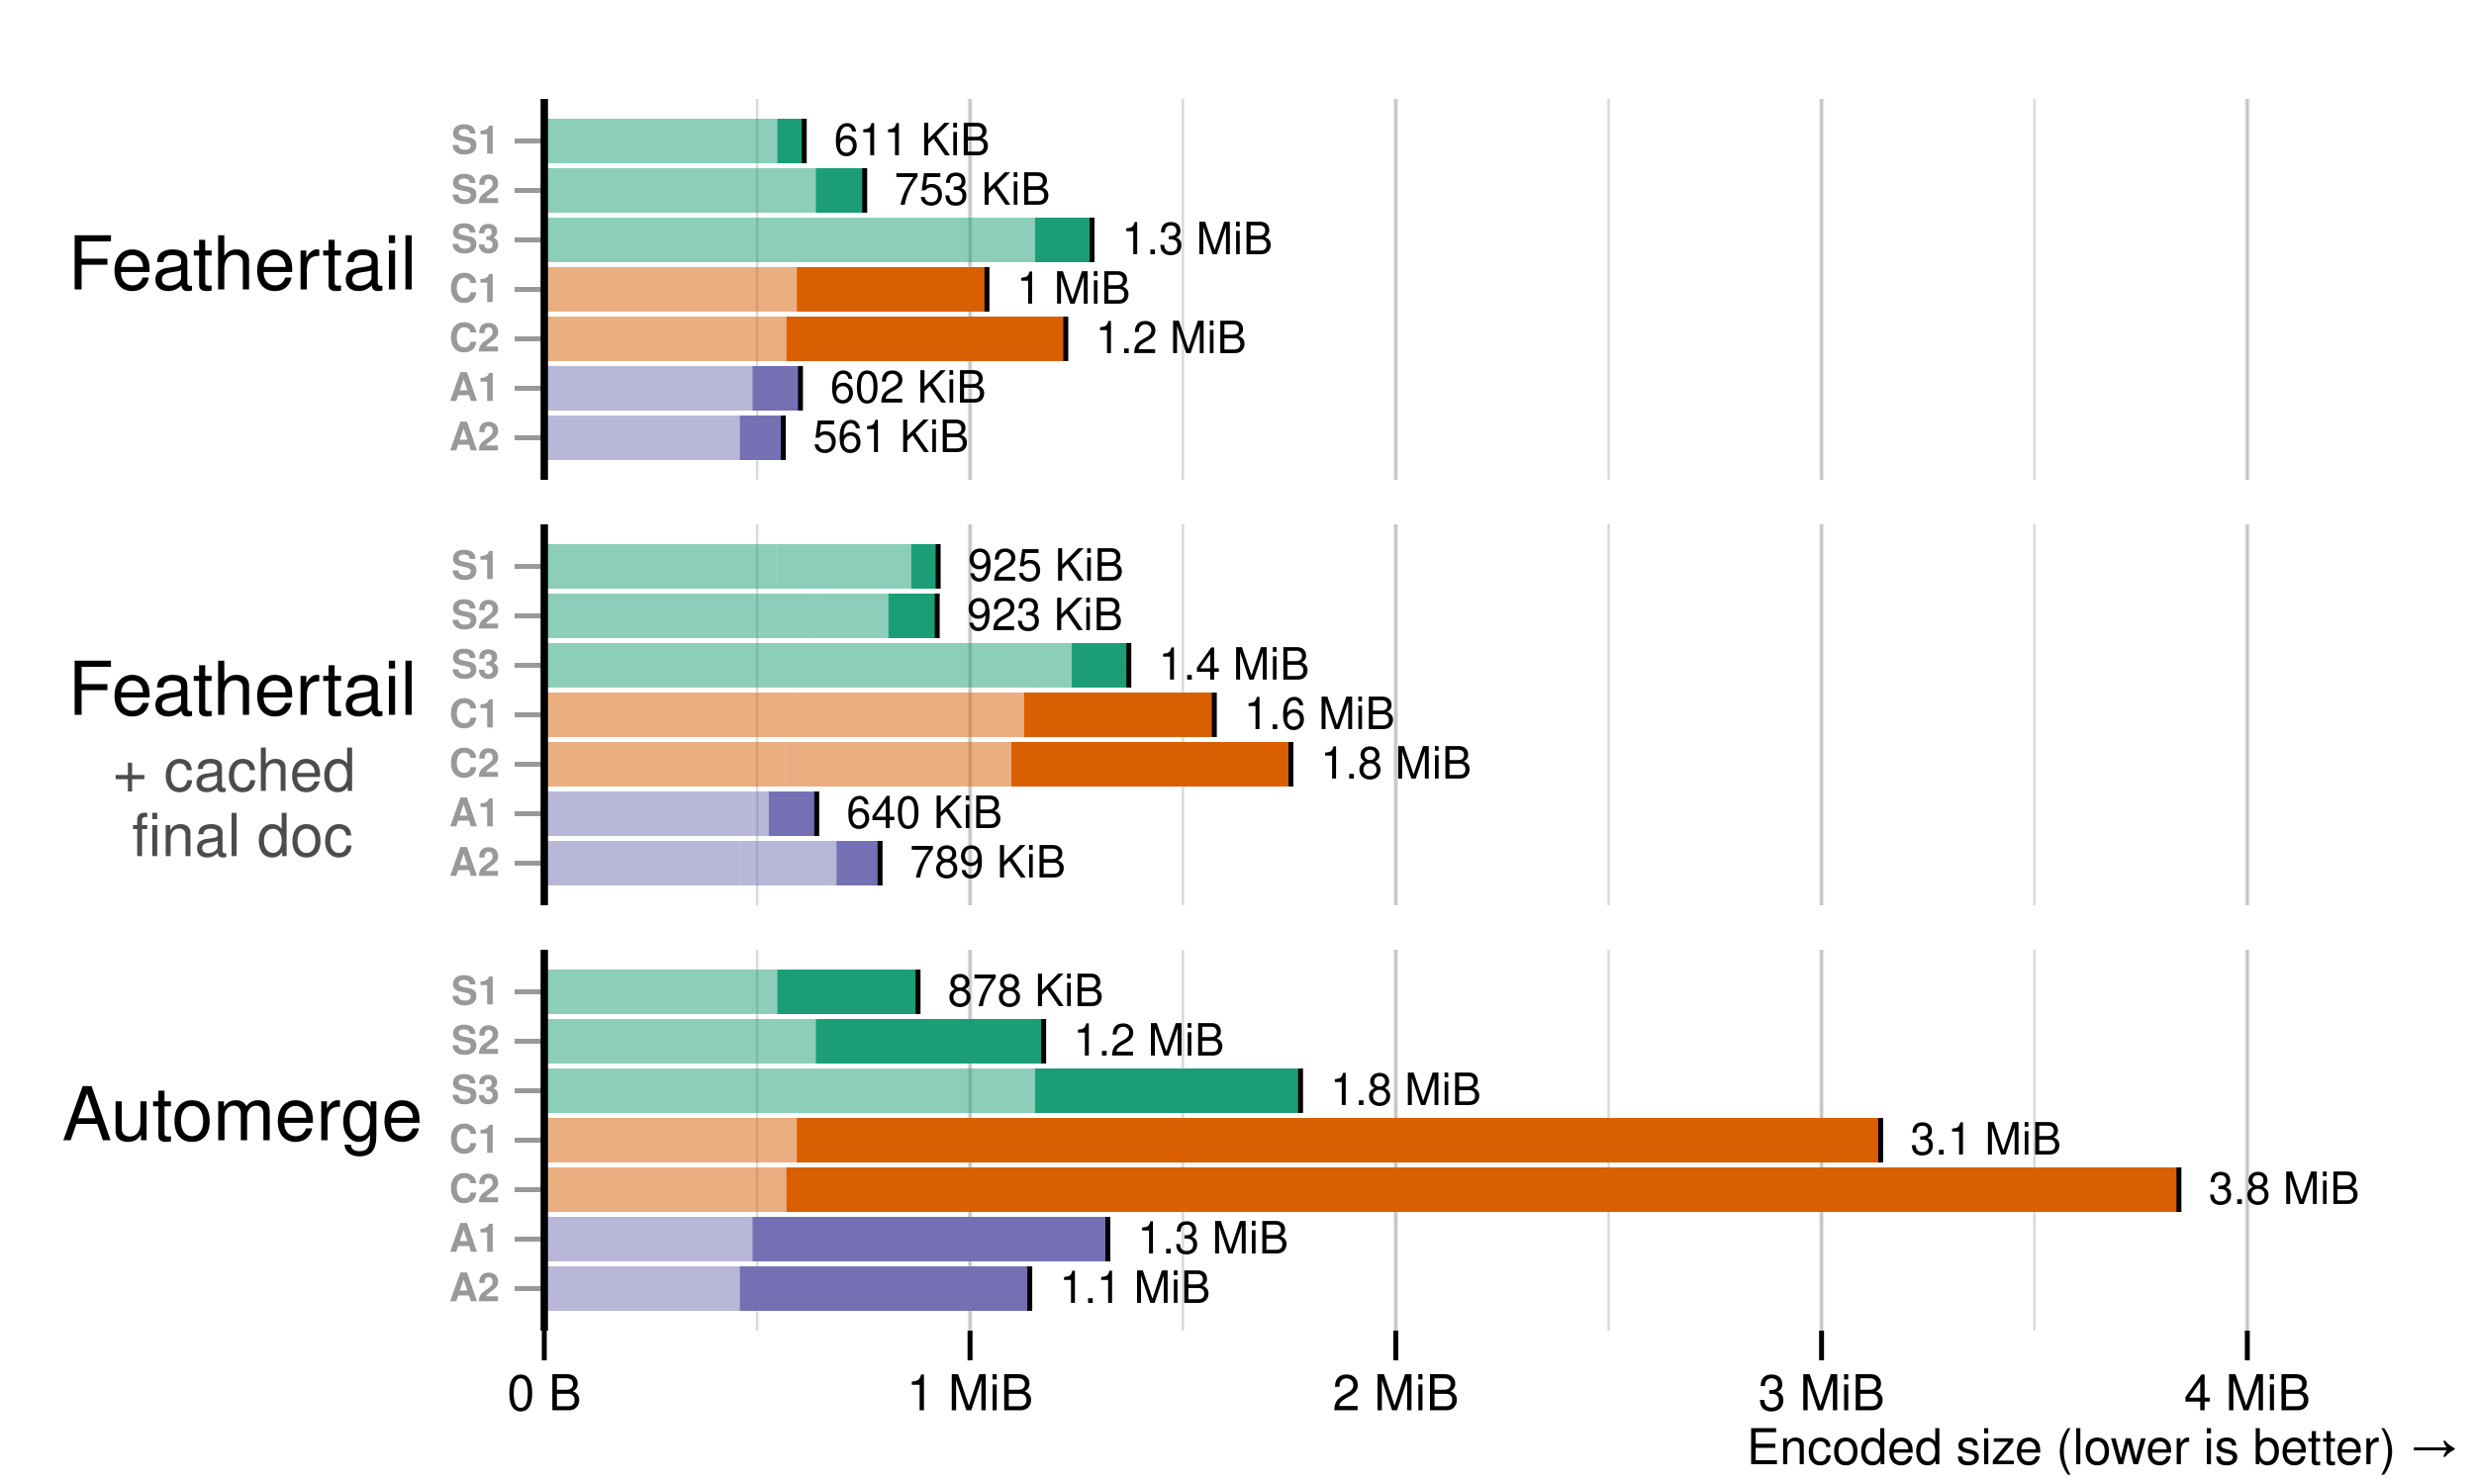
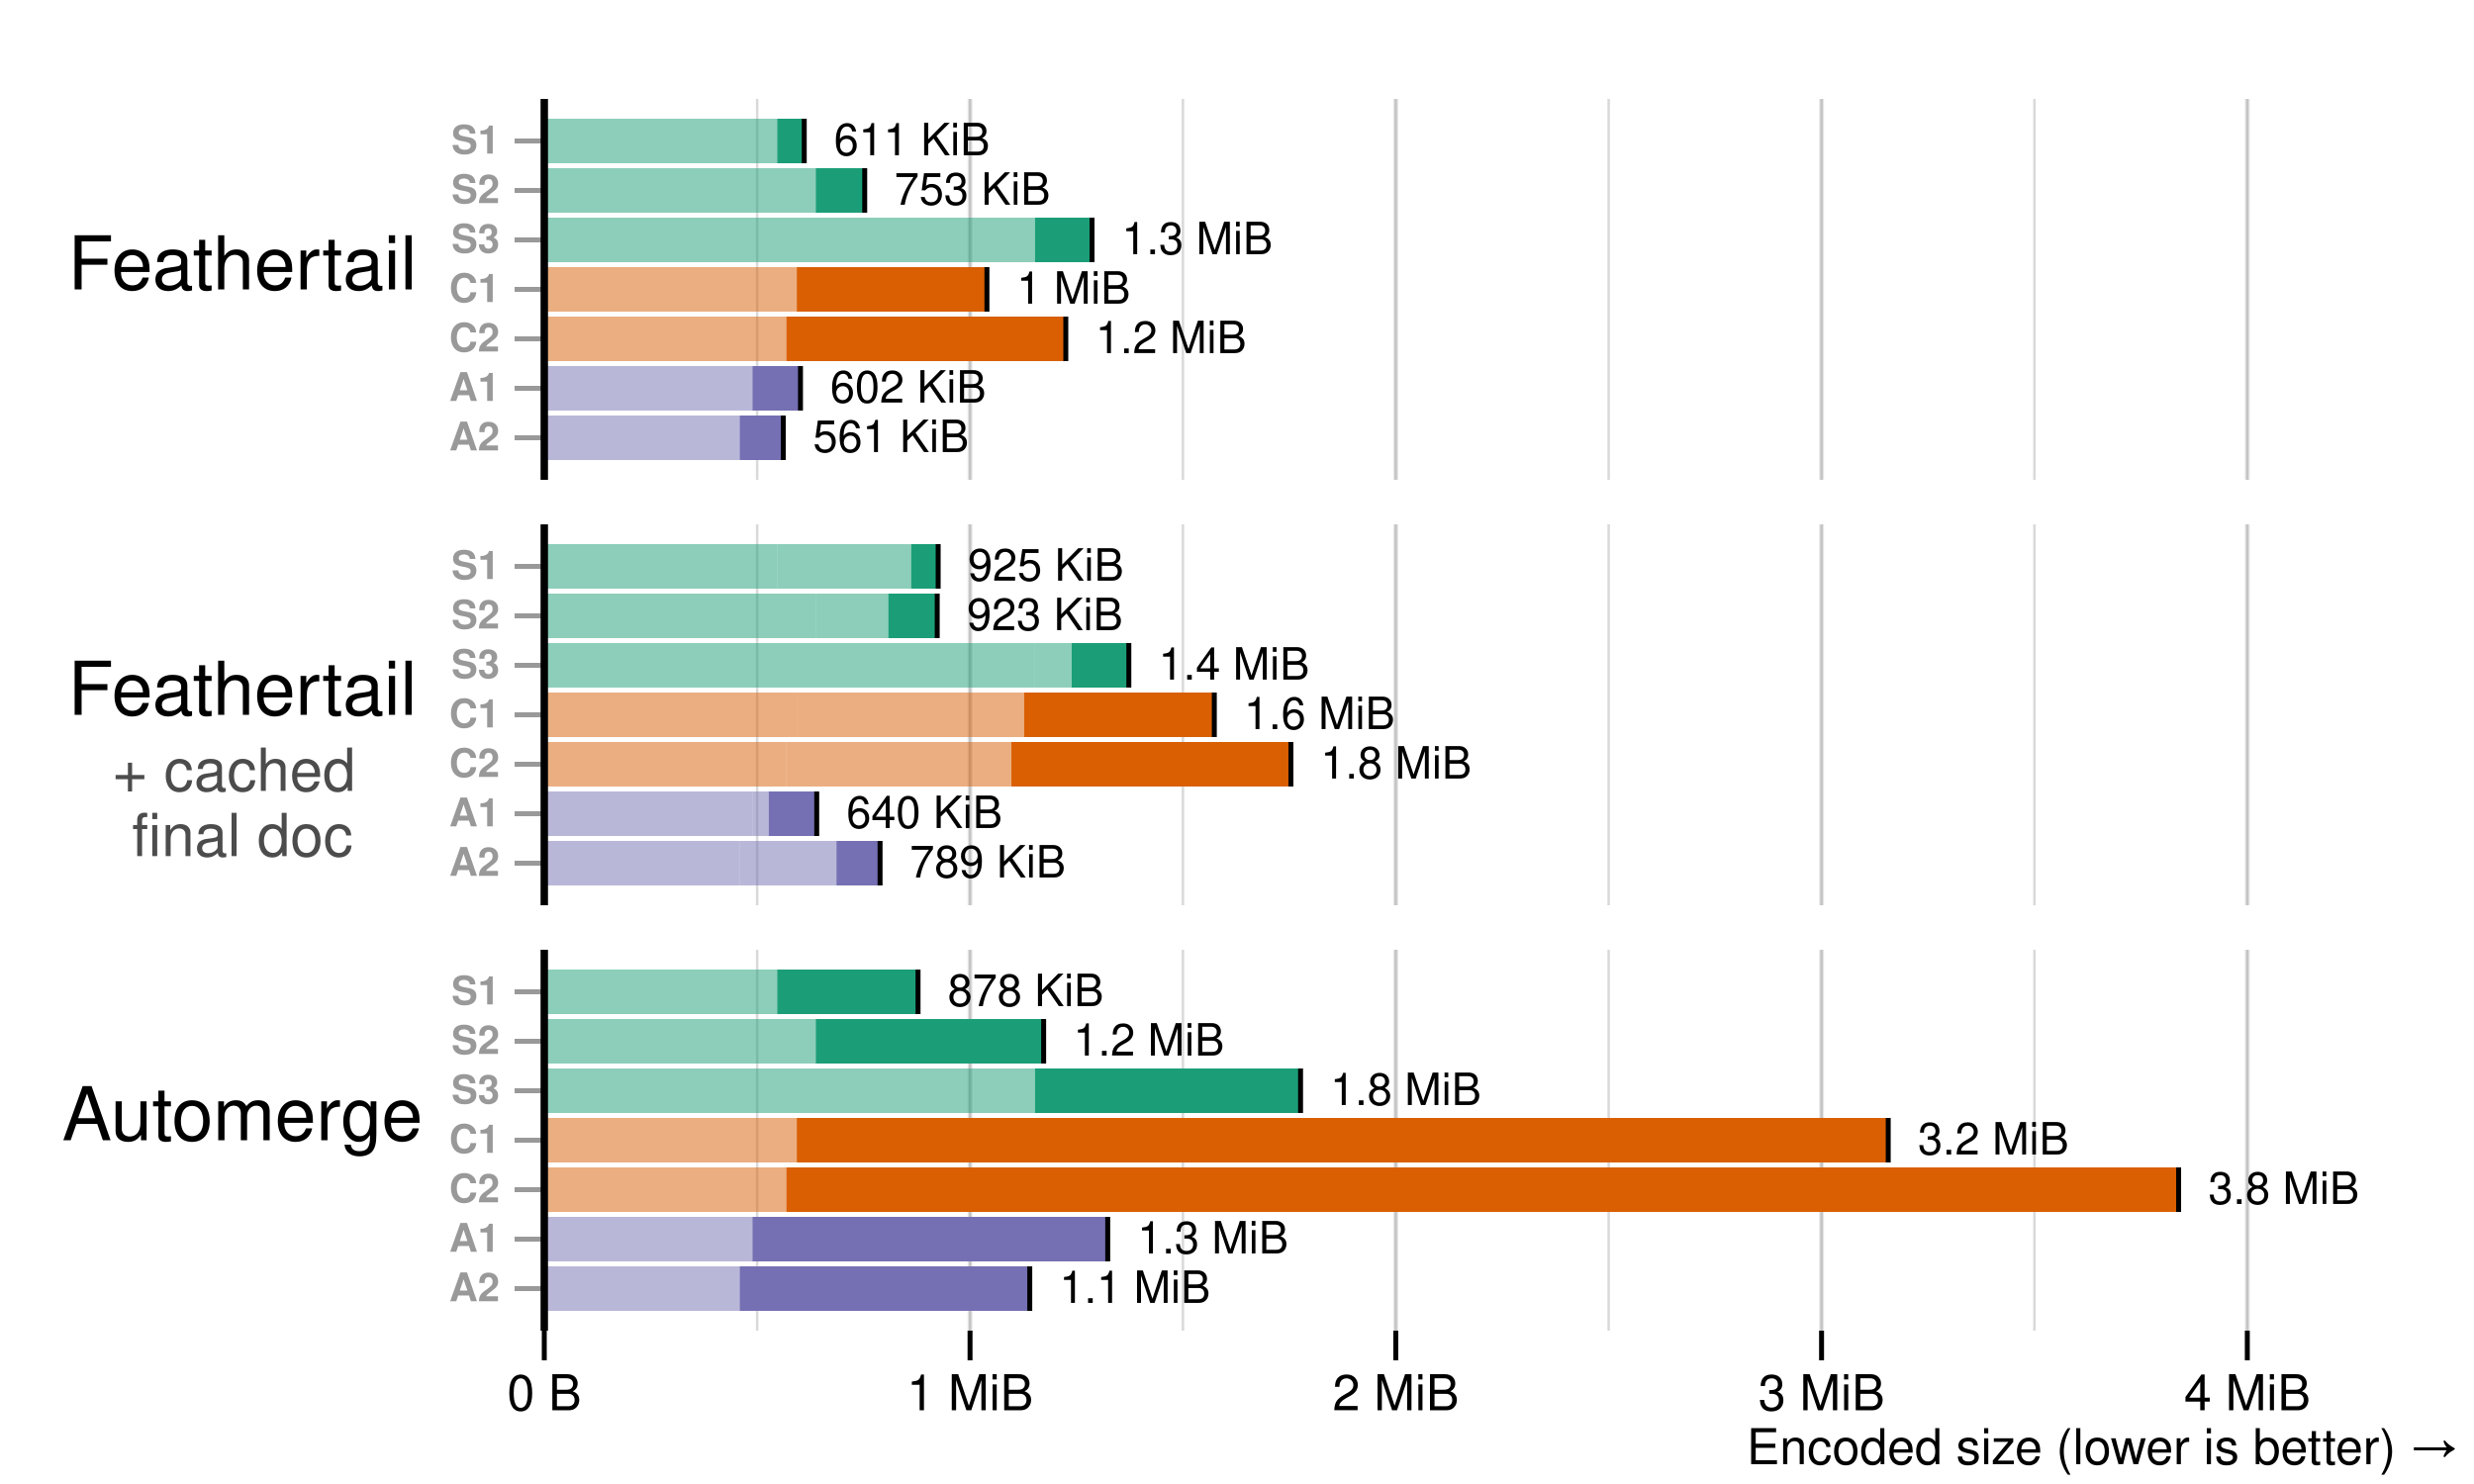
<svg xmlns="http://www.w3.org/2000/svg" class="plot-d6a7b5" fill="currentColor" font-family="system-ui, sans-serif" font-size="10" text-anchor="middle" width="500" height="300" viewBox="0 0 500 300" style="background: white; font-family: Helvetica Neue, Helvetica, Arial, sans-serif;" version="1.1">
  <style>:where(.plot-d6a7b5) {
  --plot-background: white;
  display: block;
  height: auto;
  height: intrinsic;
  max-width: 100%;
}
:where(.plot-d6a7b5 text),
:where(.plot-d6a7b5 tspan) {
  white-space: pre;
}</style>
  <g aria-label="x-grid" aria-hidden="true">
    <g stroke="currentColor" stroke-opacity="0.1" transform="translate(0,0)">
      <line x1="110" x2="110" y1="20" y2="97" />
      <line x1="196.047" x2="196.047" y1="20" y2="97" />
      <line x1="282.093" x2="282.093" y1="20" y2="97" />
      <line x1="368.14" x2="368.14" y1="20" y2="97" />
      <line x1="454.186" x2="454.186" y1="20" y2="97" />
    </g>
    <g stroke="currentColor" stroke-opacity="0.1" transform="translate(0,86)">
      <line x1="110" x2="110" y1="20" y2="97" />
      <line x1="196.047" x2="196.047" y1="20" y2="97" />
      <line x1="282.093" x2="282.093" y1="20" y2="97" />
      <line x1="368.14" x2="368.14" y1="20" y2="97" />
      <line x1="454.186" x2="454.186" y1="20" y2="97" />
    </g>
    <g stroke="currentColor" stroke-opacity="0.1" transform="translate(0,172)">
      <line x1="110" x2="110" y1="20" y2="97" />
      <line x1="196.047" x2="196.047" y1="20" y2="97" />
      <line x1="282.093" x2="282.093" y1="20" y2="97" />
      <line x1="368.14" x2="368.14" y1="20" y2="97" />
      <line x1="454.186" x2="454.186" y1="20" y2="97" />
    </g>
  </g>
  <g aria-label="x-axis tick" aria-hidden="true">
    <g fill="none" stroke="currentColor" transform="translate(0,172)">
      <path transform="translate(110,97)" d="M0,0L0,6" />
      <path transform="translate(196.0465,97)" d="M0,0L0,6" />
      <path transform="translate(282.093,97)" d="M0,0L0,6" />
      <path transform="translate(368.1395,97)" d="M0,0L0,6" />
      <path transform="translate(454.186,97)" d="M0,0L0,6" />
    </g>
  </g>
  <g aria-label="x-axis tick label" transform="translate(0,9)">
    <g font-variant="tabular-nums" transform="translate(0,172)">
      <text y="0.71em" transform="translate(110,97)">0 B</text>
      <text y="0.71em" transform="translate(196.0465,97)">1 MiB</text>
      <text y="0.71em" transform="translate(282.093,97)">2 MiB</text>
      <text y="0.71em" transform="translate(368.1395,97)">3 MiB</text>
      <text y="0.71em" transform="translate(454.186,97)">4 MiB</text>
    </g>
  </g>
  <g aria-label="x-axis label" text-anchor="end" transform="translate(17,27)">
    <text transform="translate(480,269)">Encoded size (lower is better) →</text>
  </g>
  <g aria-label="x-grid" aria-hidden="true">
    <g stroke="currentColor" stroke-width="0.5" stroke-opacity="0.15" transform="translate(0,0)">
      <line x1="110" x2="110" y1="20" y2="97" />
      <line x1="153.023" x2="153.023" y1="20" y2="97" />
      <line x1="196.047" x2="196.047" y1="20" y2="97" />
      <line x1="239.07" x2="239.07" y1="20" y2="97" />
      <line x1="282.093" x2="282.093" y1="20" y2="97" />
      <line x1="325.116" x2="325.116" y1="20" y2="97" />
      <line x1="368.14" x2="368.14" y1="20" y2="97" />
      <line x1="411.163" x2="411.163" y1="20" y2="97" />
      <line x1="454.186" x2="454.186" y1="20" y2="97" />
    </g>
    <g stroke="currentColor" stroke-width="0.5" stroke-opacity="0.15" transform="translate(0,86)">
      <line x1="110" x2="110" y1="20" y2="97" />
      <line x1="153.023" x2="153.023" y1="20" y2="97" />
      <line x1="196.047" x2="196.047" y1="20" y2="97" />
      <line x1="239.07" x2="239.07" y1="20" y2="97" />
      <line x1="282.093" x2="282.093" y1="20" y2="97" />
      <line x1="325.116" x2="325.116" y1="20" y2="97" />
      <line x1="368.14" x2="368.14" y1="20" y2="97" />
      <line x1="411.163" x2="411.163" y1="20" y2="97" />
      <line x1="454.186" x2="454.186" y1="20" y2="97" />
    </g>
    <g stroke="currentColor" stroke-width="0.5" stroke-opacity="0.15" transform="translate(0,172)">
      <line x1="110" x2="110" y1="20" y2="97" />
      <line x1="153.023" x2="153.023" y1="20" y2="97" />
      <line x1="196.047" x2="196.047" y1="20" y2="97" />
      <line x1="239.07" x2="239.07" y1="20" y2="97" />
      <line x1="282.093" x2="282.093" y1="20" y2="97" />
      <line x1="325.116" x2="325.116" y1="20" y2="97" />
      <line x1="368.14" x2="368.14" y1="20" y2="97" />
      <line x1="411.163" x2="411.163" y1="20" y2="97" />
      <line x1="454.186" x2="454.186" y1="20" y2="97" />
    </g>
  </g>
  <g aria-label="y-axis tick" aria-hidden="true" transform="translate(0,4.5)">
    <g fill="none" stroke="currentColor" stroke-opacity="0.4" transform="translate(0,0)">
      <path transform="translate(110,24)" d="M0,0L-6,0" />
      <path transform="translate(110,34)" d="M0,0L-6,0" />
      <path transform="translate(110,44)" d="M0,0L-6,0" />
      <path transform="translate(110,54)" d="M0,0L-6,0" />
      <path transform="translate(110,64)" d="M0,0L-6,0" />
      <path transform="translate(110,74)" d="M0,0L-6,0" />
      <path transform="translate(110,84)" d="M0,0L-6,0" />
    </g>
    <g fill="none" stroke="currentColor" stroke-opacity="0.4" transform="translate(0,86)">
      <path transform="translate(110,24)" d="M0,0L-6,0" />
      <path transform="translate(110,34)" d="M0,0L-6,0" />
      <path transform="translate(110,44)" d="M0,0L-6,0" />
      <path transform="translate(110,54)" d="M0,0L-6,0" />
      <path transform="translate(110,64)" d="M0,0L-6,0" />
      <path transform="translate(110,74)" d="M0,0L-6,0" />
      <path transform="translate(110,84)" d="M0,0L-6,0" />
    </g>
    <g fill="none" stroke="currentColor" stroke-opacity="0.4" transform="translate(0,172)">
      <path transform="translate(110,24)" d="M0,0L-6,0" />
      <path transform="translate(110,34)" d="M0,0L-6,0" />
      <path transform="translate(110,44)" d="M0,0L-6,0" />
      <path transform="translate(110,54)" d="M0,0L-6,0" />
      <path transform="translate(110,64)" d="M0,0L-6,0" />
      <path transform="translate(110,74)" d="M0,0L-6,0" />
      <path transform="translate(110,84)" d="M0,0L-6,0" />
    </g>
  </g>
  <g aria-label="y-axis tick label" transform="translate(-9,4.5)">
    <g fill-opacity="0.4" text-anchor="end" font-size="8" font-weight="700" transform="translate(0,0)">
      <text y="0.32em" transform="translate(110,24)">S1</text>
      <text y="0.32em" transform="translate(110,34)">S2</text>
      <text y="0.32em" transform="translate(110,44)">S3</text>
      <text y="0.32em" transform="translate(110,54)">C1</text>
      <text y="0.32em" transform="translate(110,64)">C2</text>
      <text y="0.32em" transform="translate(110,74)">A1</text>
      <text y="0.32em" transform="translate(110,84)">A2</text>
    </g>
    <g fill-opacity="0.4" text-anchor="end" font-size="8" font-weight="700" transform="translate(0,86)">
      <text y="0.32em" transform="translate(110,24)">S1</text>
      <text y="0.32em" transform="translate(110,34)">S2</text>
      <text y="0.32em" transform="translate(110,44)">S3</text>
      <text y="0.32em" transform="translate(110,54)">C1</text>
      <text y="0.32em" transform="translate(110,64)">C2</text>
      <text y="0.32em" transform="translate(110,74)">A1</text>
      <text y="0.32em" transform="translate(110,84)">A2</text>
    </g>
    <g fill-opacity="0.4" text-anchor="end" font-size="8" font-weight="700" transform="translate(0,172)">
      <text y="0.32em" transform="translate(110,24)">S1</text>
      <text y="0.32em" transform="translate(110,34)">S2</text>
      <text y="0.32em" transform="translate(110,44)">S3</text>
      <text y="0.32em" transform="translate(110,54)">C1</text>
      <text y="0.32em" transform="translate(110,64)">C2</text>
      <text y="0.32em" transform="translate(110,74)">A1</text>
      <text y="0.32em" transform="translate(110,84)">A2</text>
    </g>
  </g>
  <g aria-label="bar">
    <g transform="translate(0,0)">
      <rect x="110" width="47.063" y="24" height="9" fill="#1b9e77" fill-opacity="0.5" />
      <rect x="110" width="54.854" y="34" height="9" fill="#1b9e77" fill-opacity="0.5" />
      <rect x="110" width="99.154" y="44" height="9" fill="#1b9e77" fill-opacity="0.5" />
      <rect x="110" width="51.026" y="54" height="9" fill="#d95f02" fill-opacity="0.5" />
      <rect x="110" width="48.911" y="64" height="9" fill="#d95f02" fill-opacity="0.5" />
      <rect x="110" width="42.057" y="74" height="9" fill="#7570b3" fill-opacity="0.5" />
      <rect x="110" width="39.476" y="84" height="9" fill="#7570b3" fill-opacity="0.5" />
      <rect x="157.063" width="5.476" y="24" height="9" fill="#1b9e77" fill-opacity="1" />
      <rect x="164.854" width="9.906" y="34" height="9" fill="#1b9e77" fill-opacity="1" />
      <rect x="209.154" width="11.548" y="44" height="9" fill="#1b9e77" fill-opacity="1" />
      <rect x="161.026" width="38.435" y="54" height="9" fill="#d95f02" fill-opacity="1" />
      <rect x="158.911" width="56.491" y="64" height="9" fill="#d95f02" fill-opacity="1" />
      <rect x="152.057" width="9.723" y="74" height="9" fill="#7570b3" fill-opacity="1" />
      <rect x="149.476" width="8.823" y="84" height="9" fill="#7570b3" fill-opacity="1" />
    </g>
    <g transform="translate(0,86)">
      <rect x="110" width="47.063" y="24" height="9" fill="#1b9e77" fill-opacity="0.5" />
      <rect x="110" width="54.854" y="34" height="9" fill="#1b9e77" fill-opacity="0.5" />
      <rect x="110" width="99.154" y="44" height="9" fill="#1b9e77" fill-opacity="0.5" />
      <rect x="110" width="51.026" y="54" height="9" fill="#d95f02" fill-opacity="0.5" />
      <rect x="110" width="48.911" y="64" height="9" fill="#d95f02" fill-opacity="0.5" />
      <rect x="110" width="42.057" y="74" height="9" fill="#7570b3" fill-opacity="0.5" />
      <rect x="110" width="39.476" y="84" height="9" fill="#7570b3" fill-opacity="0.5" />
      <rect x="157.063" width="27.066" y="24" height="9" fill="#1b9e77" fill-opacity="0.5" />
      <rect x="164.854" width="14.654" y="34" height="9" fill="#1b9e77" fill-opacity="0.5" />
      <rect x="209.154" width="7.438" y="44" height="9" fill="#1b9e77" fill-opacity="0.5" />
      <rect x="161.026" width="45.953" y="54" height="9" fill="#d95f02" fill-opacity="0.5" />
      <rect x="158.911" width="45.493" y="64" height="9" fill="#d95f02" fill-opacity="0.5" />
      <rect x="152.057" width="3.282" y="74" height="9" fill="#7570b3" fill-opacity="0.5" />
      <rect x="149.476" width="19.563" y="84" height="9" fill="#7570b3" fill-opacity="0.5" />
      <rect x="184.129" width="5.476" y="24" height="9" fill="#1b9e77" fill-opacity="1" />
      <rect x="179.508" width="9.906" y="34" height="9" fill="#1b9e77" fill-opacity="1" />
      <rect x="216.592" width="11.548" y="44" height="9" fill="#1b9e77" fill-opacity="1" />
      <rect x="206.979" width="38.435" y="54" height="9" fill="#d95f02" fill-opacity="1" />
      <rect x="204.404" width="56.491" y="64" height="9" fill="#d95f02" fill-opacity="1" />
      <rect x="155.339" width="9.723" y="74" height="9" fill="#7570b3" fill-opacity="1" />
      <rect x="169.039" width="8.823" y="84" height="9" fill="#7570b3" fill-opacity="1" />
    </g>
    <g transform="translate(0,172)">
      <rect x="110" width="47.063" y="24" height="9" fill="#1b9e77" fill-opacity="0.5" />
      <rect x="110" width="54.854" y="34" height="9" fill="#1b9e77" fill-opacity="0.5" />
      <rect x="110" width="99.154" y="44" height="9" fill="#1b9e77" fill-opacity="0.5" />
      <rect x="110" width="51.026" y="54" height="9" fill="#d95f02" fill-opacity="0.5" />
      <rect x="110" width="48.911" y="64" height="9" fill="#d95f02" fill-opacity="0.5" />
      <rect x="110" width="42.057" y="74" height="9" fill="#7570b3" fill-opacity="0.5" />
      <rect x="110" width="39.476" y="84" height="9" fill="#7570b3" fill-opacity="0.5" />
      <rect x="157.063" width="28.477" y="24" height="9" fill="#1b9e77" fill-opacity="1" />
      <rect x="164.854" width="46.071" y="34" height="9" fill="#1b9e77" fill-opacity="1" />
      <rect x="209.154" width="53.692" y="44" height="9" fill="#1b9e77" fill-opacity="1" />
-       <rect x="161.026" width="219.062" y="54" height="9" fill="#d95f02" fill-opacity="1" />
-       <rect x="158.911" width="281.452" y="64" height="9" fill="#d95f02" fill-opacity="1" />
-       <rect x="152.057" width="71.838" y="74" height="9" fill="#7570b3" fill-opacity="1" />
-       <rect x="149.476" width="58.642" y="84" height="9" fill="#7570b3" fill-opacity="1" />
+       <rect x="161.026" width="220.587" y="54" height="9" fill="#d95f02" fill-opacity="1" />
+       <rect x="158.911" width="281.394" y="64" height="9" fill="#d95f02" fill-opacity="1" />
+       <rect x="152.057" width="71.819" y="74" height="9" fill="#7570b3" fill-opacity="1" />
+       <rect x="149.476" width="58.641" y="84" height="9" fill="#7570b3" fill-opacity="1" />
    </g>
  </g>
  <g aria-label="fy-axis tick label" transform="translate(-61,0)">
    <g font-size="15px" transform="translate(0,0)">
      <text transform="translate(110,58.5)">Feathertail</text>
    </g>
    <g font-size="15px" transform="translate(0,86)">
      <text transform="translate(110,58.5)">Feathertail</text>
    </g>
    <g font-size="15px" transform="translate(0,172)">
      <text transform="translate(110,58.5)">Automerge</text>
    </g>
  </g>
  <g aria-label="fy-axis tick label" transform="translate(-61,6)">
    <g fill-opacity="0.7" font-size="12" transform="translate(0,86)">
      <text transform="translate(110,58.5)">
        <tspan x="0" y="0.781em">+ cached</tspan>
        <tspan x="0" dy="1.1em">final doc</tspan>
      </text>
    </g>
  </g>
  <g aria-label="tick">
    <g stroke="currentColor" transform="translate(0,0)">
      <line x1="162.539" x2="162.539" y1="24" y2="33" />
      <line x1="174.76" x2="174.76" y1="34" y2="43" />
      <line x1="220.702" x2="220.702" y1="44" y2="53" />
      <line x1="199.461" x2="199.461" y1="54" y2="63" />
      <line x1="215.402" x2="215.402" y1="64" y2="73" />
      <line x1="161.78" x2="161.78" y1="74" y2="83" />
      <line x1="158.299" x2="158.299" y1="84" y2="93" />
    </g>
    <g stroke="currentColor" transform="translate(0,86)">
      <line x1="189.605" x2="189.605" y1="24" y2="33" />
      <line x1="189.414" x2="189.414" y1="34" y2="43" />
      <line x1="228.14" x2="228.14" y1="44" y2="53" />
      <line x1="245.414" x2="245.414" y1="54" y2="63" />
      <line x1="260.895" x2="260.895" y1="64" y2="73" />
      <line x1="165.062" x2="165.062" y1="74" y2="83" />
      <line x1="177.862" x2="177.862" y1="84" y2="93" />
    </g>
    <g stroke="currentColor" transform="translate(0,172)">
      <line x1="185.539" x2="185.539" y1="24" y2="33" />
      <line x1="210.925" x2="210.925" y1="34" y2="43" />
      <line x1="262.845" x2="262.845" y1="44" y2="53" />
-       <line x1="380.088" x2="380.088" y1="54" y2="63" />
-       <line x1="440.363" x2="440.363" y1="64" y2="73" />
-       <line x1="223.895" x2="223.895" y1="74" y2="83" />
-       <line x1="208.119" x2="208.119" y1="84" y2="93" />
+       <line x1="381.613" x2="381.613" y1="54" y2="63" />
+       <line x1="440.305" x2="440.305" y1="64" y2="73" />
+       <line x1="223.875" x2="223.875" y1="74" y2="83" />
+       <line x1="208.117" x2="208.117" y1="84" y2="93" />
    </g>
  </g>
  <g aria-label="text" transform="translate(6,4.5)">
    <g fill="black" text-anchor="start" font-size="9" transform="translate(0,0)">
      <text y="0.32em" transform="translate(162.5387,24)">611 KiB</text>
      <text y="0.32em" transform="translate(174.7597,34)">753 KiB</text>
      <text y="0.32em" transform="translate(220.7019,44)">1.3 MiB</text>
      <text y="0.32em" transform="translate(199.461,54)">1 MiB</text>
      <text y="0.32em" transform="translate(215.4019,64)">1.2 MiB</text>
      <text y="0.32em" transform="translate(161.7798,74)">602 KiB</text>
      <text y="0.32em" transform="translate(158.2995,84)">561 KiB</text>
    </g>
    <g fill="black" text-anchor="start" font-size="9" transform="translate(0,86)">
      <text y="0.32em" transform="translate(189.6052,24)">925 KiB</text>
      <text y="0.32em" transform="translate(189.414,34)">923 KiB</text>
      <text y="0.32em" transform="translate(228.14,44)">1.4 MiB</text>
      <text y="0.32em" transform="translate(245.4141,54)">1.6 MiB</text>
      <text y="0.32em" transform="translate(260.8947,64)">1.8 MiB</text>
      <text y="0.32em" transform="translate(165.0618,74)">640 KiB</text>
      <text y="0.32em" transform="translate(177.8623,84)">789 KiB</text>
    </g>
    <g fill="black" text-anchor="start" font-size="9" transform="translate(0,172)">
      <text y="0.32em" transform="translate(185.5395,24)">878 KiB</text>
      <text y="0.32em" transform="translate(210.9249,34)">1.2 MiB</text>
      <text y="0.32em" transform="translate(262.8455,44)">1.8 MiB</text>
-       <text y="0.32em" transform="translate(380.0876,54)">3.1 MiB</text>
-       <text y="0.32em" transform="translate(440.3627,64)">3.8 MiB</text>
-       <text y="0.32em" transform="translate(223.8949,74)">1.3 MiB</text>
-       <text y="0.32em" transform="translate(208.1187,84)">1.1 MiB</text>
+       <text y="0.32em" transform="translate(381.6129,54)">3.2 MiB</text>
+       <text y="0.32em" transform="translate(440.3046,64)">3.8 MiB</text>
+       <text y="0.32em" transform="translate(223.8752,74)">1.3 MiB</text>
+       <text y="0.32em" transform="translate(208.1172,84)">1.1 MiB</text>
    </g>
  </g>
  <g aria-label="rule">
    <g stroke="currentColor" stroke-width="1.5" transform="translate(0,0)">
      <line x1="110" x2="110" y1="20" y2="97" />
    </g>
    <g stroke="currentColor" stroke-width="1.5" transform="translate(0,86)">
      <line x1="110" x2="110" y1="20" y2="97" />
    </g>
    <g stroke="currentColor" stroke-width="1.5" transform="translate(0,172)">
      <line x1="110" x2="110" y1="20" y2="97" />
    </g>
  </g>
</svg>
